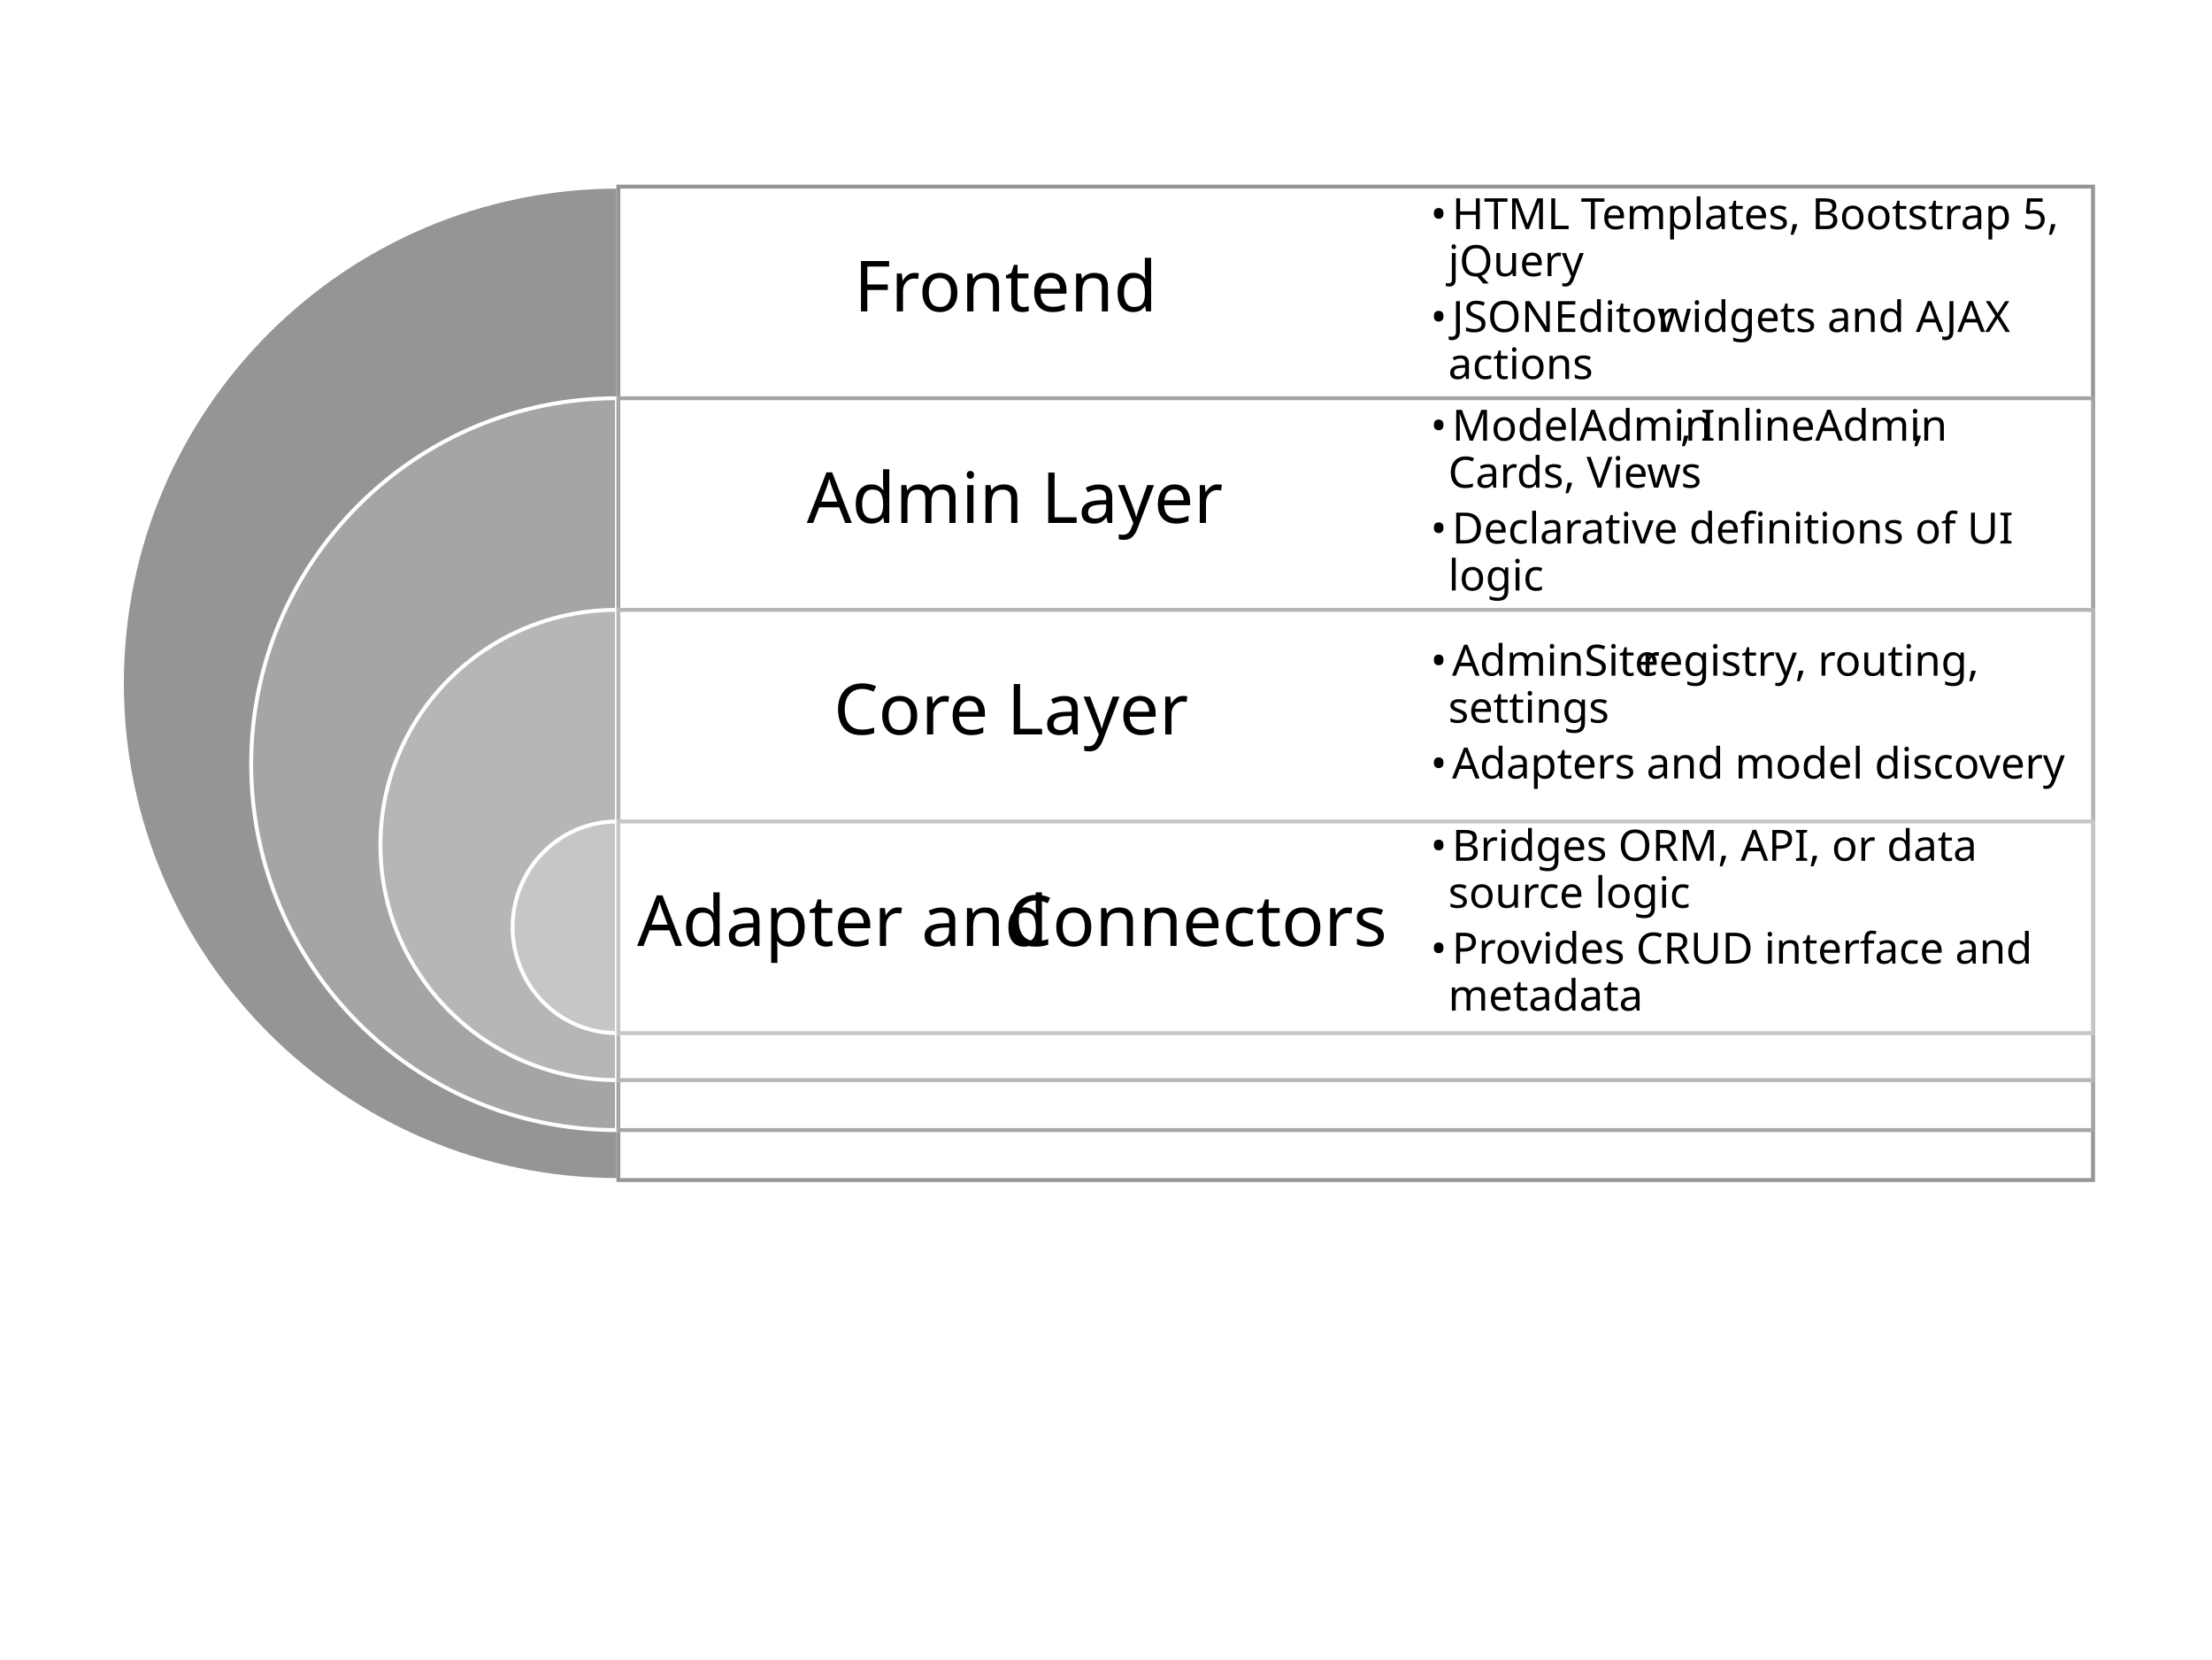
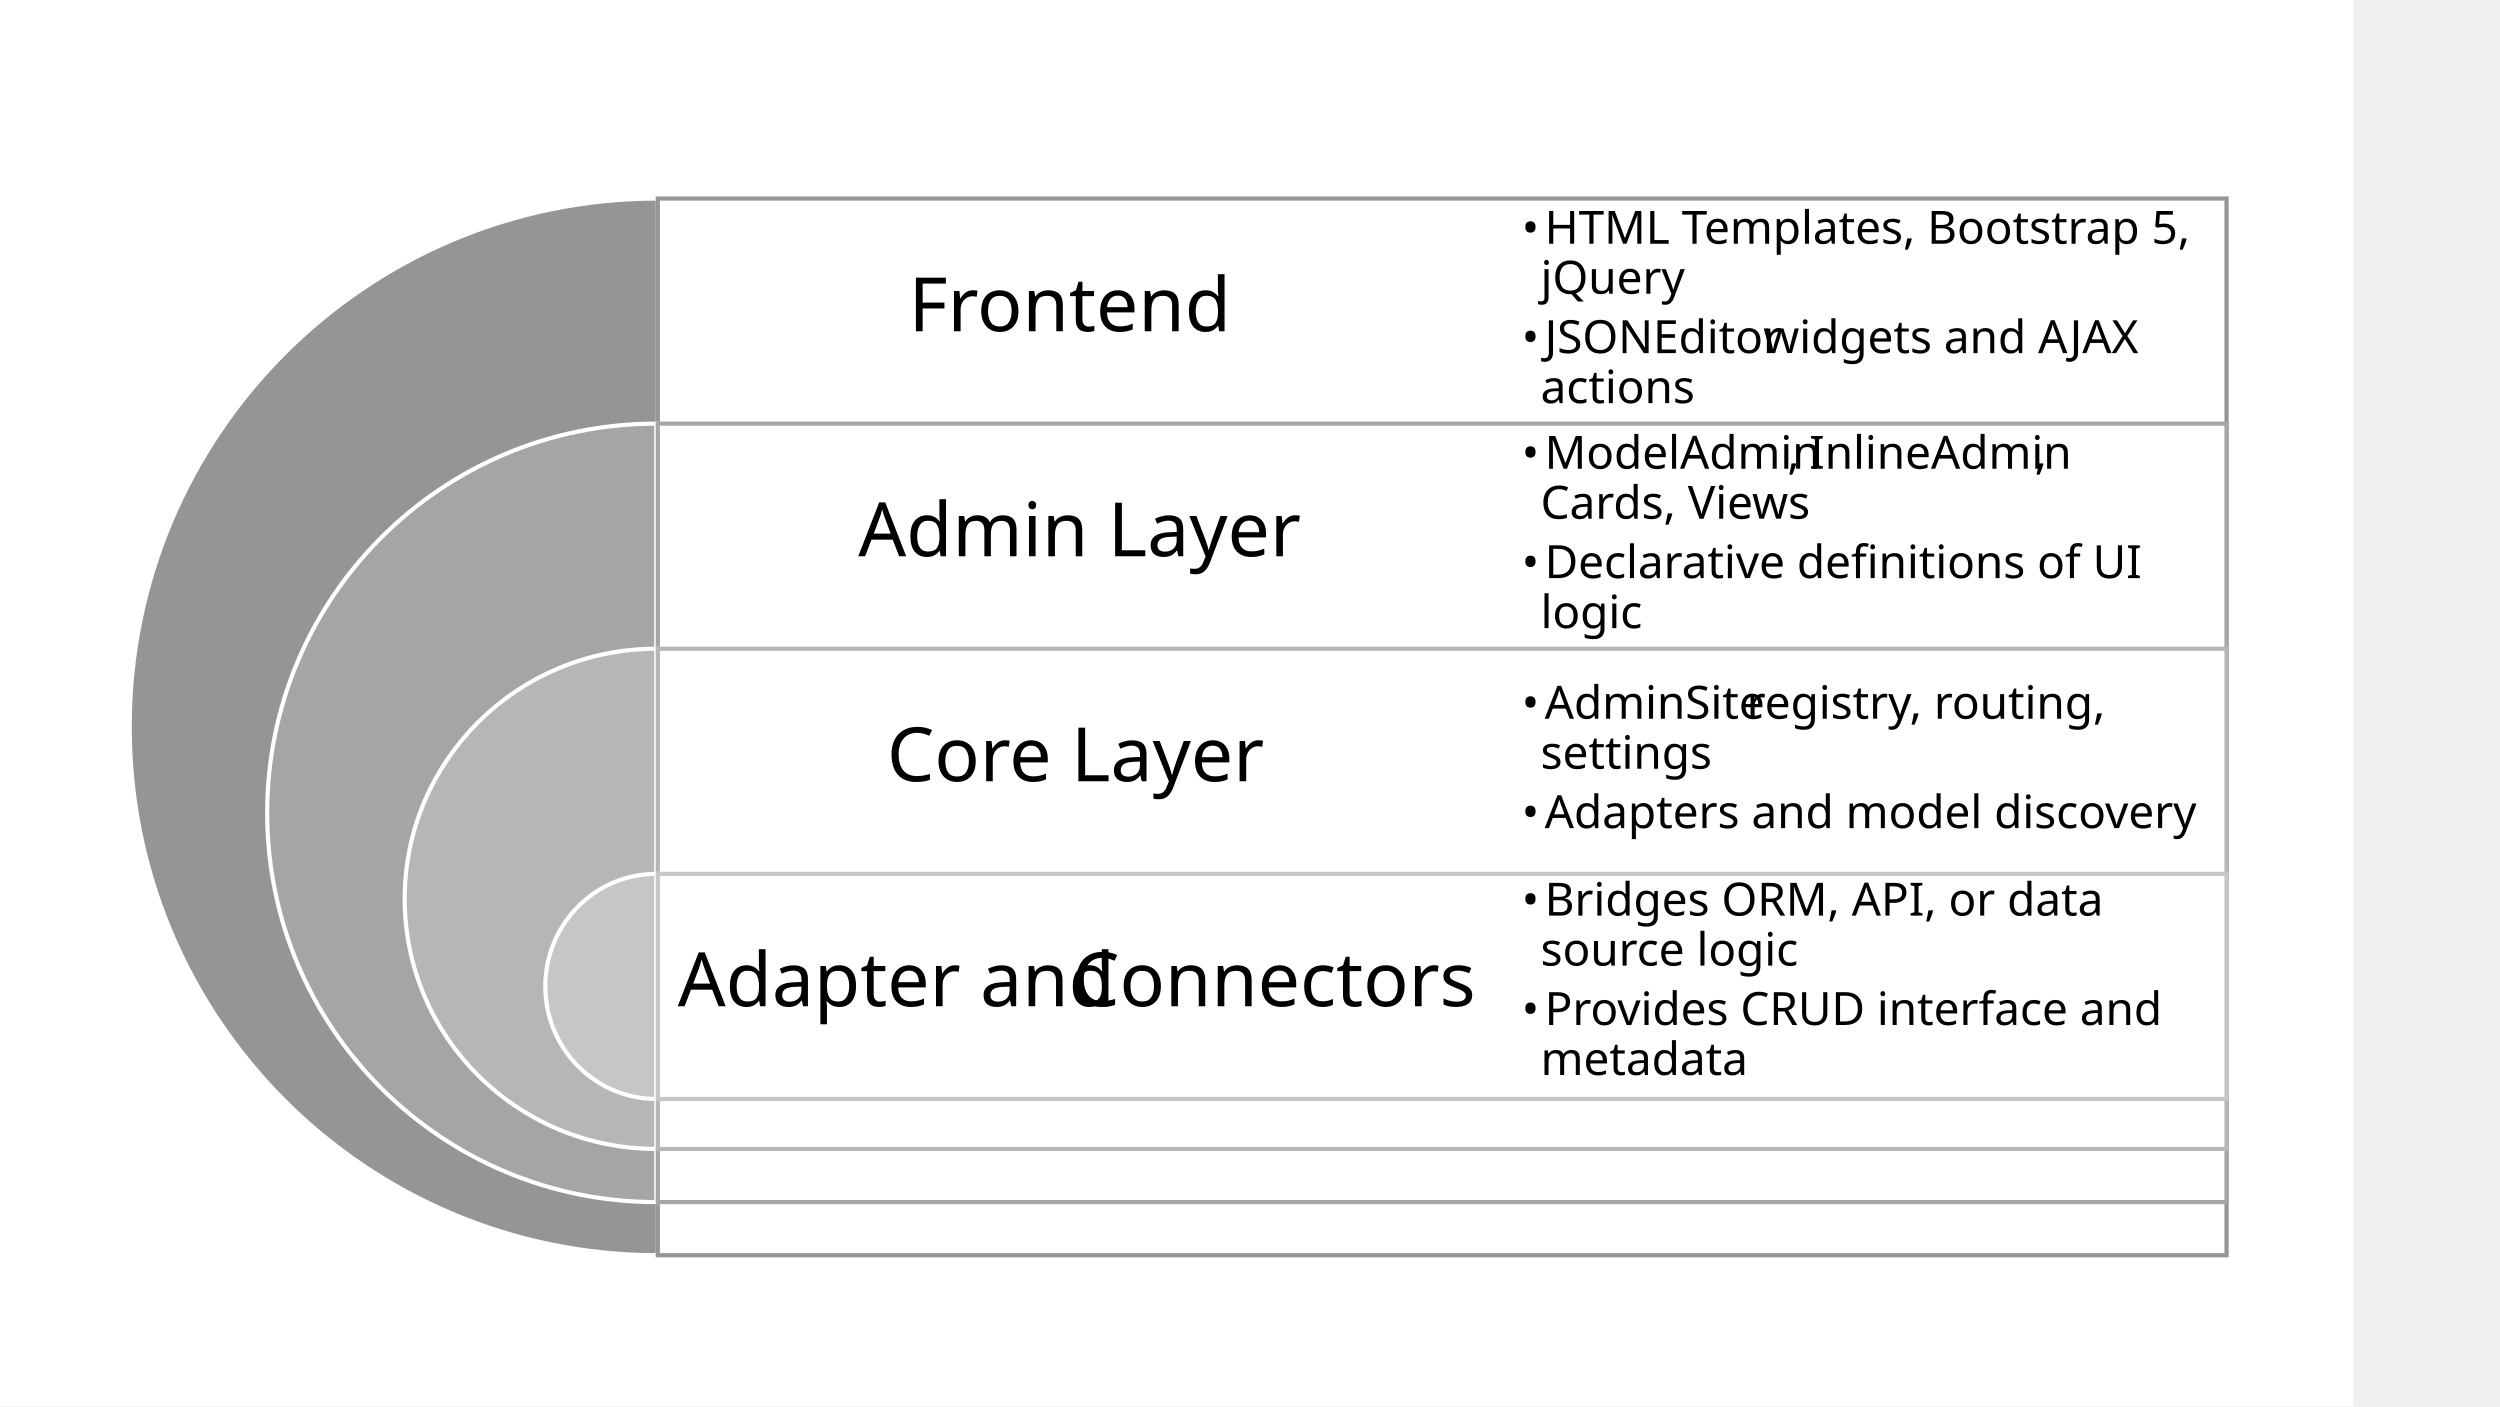
- <svg xmlns="http://www.w3.org/2000/svg" width="753" height="565" overflow="hidden">
+ <svg xmlns="http://www.w3.org/2000/svg" width="800" height="450" overflow="hidden">
  <defs>
    <clipPath id="clip0">
      <rect x="0" y="0" width="753" height="565" />
    </clipPath>
  </defs>
  <g clip-path="url(#clip0)">
    <rect x="0" y="0" width="753" height="565.25" fill="#FFFFFF" />
    <path d="M210.5 401.678C117.164 401.678 41.5 325.98 41.5 232.603 41.5 139.226 117.164 63.528 210.5 63.528L210.5 232.603Z" stroke="#FFFFFF" stroke-width="1.334" stroke-miterlimit="8" fill="#959595" fill-rule="evenodd" />
    <rect x="210.5" y="63.528" width="502" height="338.15" stroke="#959595" stroke-width="1.334" stroke-miterlimit="8" fill="#FFFFFF" fill-opacity="0.902" />
    <text font-family="Calibri,Calibri_MSFontService,sans-serif" font-weight="400" font-size="24.021" transform="matrix(1 0 0 1.00044 290.766 106)">Frontend</text>
    <path d="M210 384.67C141.241 384.67 85.5 328.905 85.5 260.115 85.5 191.325 141.241 135.56 210 135.56L210 260.115Z" stroke="#FFFFFF" stroke-width="1.334" stroke-miterlimit="8" fill="#A5A5A5" fill-rule="evenodd" />
    <rect x="210.5" y="135.56" width="502" height="249.11" stroke="#A5A5A5" stroke-width="1.334" stroke-miterlimit="8" fill="#FFFFFF" fill-opacity="0.902" />
    <text font-family="Calibri,Calibri_MSFontService,sans-serif" font-weight="400" font-size="24.021" transform="matrix(1 0 0 1.00044 274.642 178)">Admin Layer</text>
    <path d="M210 367.663C165.541 367.663 129.5 331.83 129.5 287.627 129.5 243.425 165.541 207.592 210 207.592L210 287.627Z" stroke="#FFFFFF" stroke-width="1.334" stroke-miterlimit="8" fill="#B6B6B6" fill-rule="evenodd" />
    <rect x="210.5" y="207.592" width="502" height="160.071" stroke="#B6B6B6" stroke-width="1.334" stroke-miterlimit="8" fill="#FFFFFF" fill-opacity="0.902" />
    <text font-family="Calibri,Calibri_MSFontService,sans-serif" font-weight="400" font-size="24.021" transform="matrix(1 0 0 1.00044 283.813 250)">Core Layer</text>
    <path d="M210 351.656C190.394 351.656 174.5 335.531 174.5 315.64 174.5 295.749 190.394 279.624 210 279.624L210 315.64Z" stroke="#FFFFFF" stroke-width="1.334" stroke-miterlimit="8" fill="#C6C6C6" fill-rule="evenodd" />
    <rect x="210.5" y="279.624" width="502" height="72.032" stroke="#C6C6C6" stroke-width="1.334" stroke-miterlimit="8" fill="#FFFFFF" fill-opacity="0.902" />
    <text font-family="Calibri,Calibri_MSFontService,sans-serif" font-weight="400" font-size="24.021" transform="matrix(1 0 0 1.00044 216.88 322)">Adapter and</text>
    <text font-family="Calibri,Calibri_MSFontService,sans-serif" font-weight="400" font-size="24.021" transform="matrix(1 0 0 1.00044 343.069 322)">Connectors</text>
    <text font-family="Calibri,Calibri_MSFontService,sans-serif" font-weight="400" font-size="14.68" transform="matrix(1 0 0 1.00044 486.987 78)">•</text>
    <text font-family="Calibri,Calibri_MSFontService,sans-serif" font-weight="400" font-size="14.68" transform="matrix(1 0 0 1.00044 494.297 78)">HTML Templates, Bootstrap 5,</text>
    <text font-family="Calibri,Calibri_MSFontService,sans-serif" font-weight="400" font-size="14.68" transform="matrix(1 0 0 1.00044 492.99 94)">jQuery</text>
    <text font-family="Calibri,Calibri_MSFontService,sans-serif" font-weight="400" font-size="14.68" transform="matrix(1 0 0 1.00044 486.987 113)">•</text>
    <text font-family="Calibri,Calibri_MSFontService,sans-serif" font-weight="400" font-size="14.68" transform="matrix(1 0 0 1.00044 494.297 113)">JSONEditor</text>
    <text font-family="Calibri,Calibri_MSFontService,sans-serif" font-weight="400" font-size="14.68" transform="matrix(1 0 0 1.00044 564.228 113)">widgets and AJAX</text>
    <text font-family="Calibri,Calibri_MSFontService,sans-serif" font-weight="400" font-size="14.68" transform="matrix(1 0 0 1.00044 492.99 129)">actions</text>
    <text font-family="Calibri,Calibri_MSFontService,sans-serif" font-weight="400" font-size="14.68" transform="matrix(1 0 0 1.00044 486.987 150)">•</text>
    <text font-family="Calibri,Calibri_MSFontService,sans-serif" font-weight="400" font-size="14.68" transform="matrix(1 0 0 1.00044 494.297 150)">ModelAdmin</text>
    <text font-family="Calibri,Calibri_MSFontService,sans-serif" font-weight="400" font-size="14.68" transform="matrix(1 0 0 1.00044 571.958 150)">,</text>
    <text font-family="Calibri,Calibri_MSFontService,sans-serif" font-weight="400" font-size="14.68" transform="matrix(1 0 0 1.00044 578.935 150)">InlineAdmin</text>
    <text font-family="Calibri,Calibri_MSFontService,sans-serif" font-weight="400" font-size="14.68" transform="matrix(1 0 0 1.00044 651.086 150)">,</text>
    <text font-family="Calibri,Calibri_MSFontService,sans-serif" font-weight="400" font-size="14.68" transform="matrix(1 0 0 1.00044 492.99 166)">Cards, Views</text>
    <text font-family="Calibri,Calibri_MSFontService,sans-serif" font-weight="400" font-size="14.68" transform="matrix(1 0 0 1.00044 486.987 185)">•</text>
    <text font-family="Calibri,Calibri_MSFontService,sans-serif" font-weight="400" font-size="14.68" transform="matrix(1 0 0 1.00044 494.297 185)">Declarative definitions of UI</text>
    <text font-family="Calibri,Calibri_MSFontService,sans-serif" font-weight="400" font-size="14.68" transform="matrix(1 0 0 1.00044 492.99 201)">logic</text>
    <text font-family="Calibri,Calibri_MSFontService,sans-serif" font-weight="400" font-size="14.68" transform="matrix(1 0 0 1.00044 486.987 230)">•</text>
    <text font-family="Calibri,Calibri_MSFontService,sans-serif" font-weight="400" font-size="14.68" transform="matrix(1 0 0 1.00044 494.297 230)">AdminSite</text>
    <text font-family="Calibri,Calibri_MSFontService,sans-serif" font-weight="400" font-size="14.68" transform="matrix(1 0 0 1.00044 558.939 230)">registry, routing,</text>
    <text font-family="Calibri,Calibri_MSFontService,sans-serif" font-weight="400" font-size="14.68" transform="matrix(1 0 0 1.00044 492.99 246)">settings</text>
    <text font-family="Calibri,Calibri_MSFontService,sans-serif" font-weight="400" font-size="14.68" transform="matrix(1 0 0 1.00044 486.987 265)">•</text>
    <text font-family="Calibri,Calibri_MSFontService,sans-serif" font-weight="400" font-size="14.68" transform="matrix(1 0 0 1.00044 494.297 265)">Adapters and model discovery</text>
    <text font-family="Calibri,Calibri_MSFontService,sans-serif" font-weight="400" font-size="14.68" transform="matrix(1 0 0 1.00044 486.987 293)">•</text>
    <text font-family="Calibri,Calibri_MSFontService,sans-serif" font-weight="400" font-size="14.68" transform="matrix(1 0 0 1.00044 494.297 293)">Bridges ORM, API, or data</text>
    <text font-family="Calibri,Calibri_MSFontService,sans-serif" font-weight="400" font-size="14.68" transform="matrix(1 0 0 1.00044 492.99 309)">source logic</text>
    <text font-family="Calibri,Calibri_MSFontService,sans-serif" font-weight="400" font-size="14.68" transform="matrix(1 0 0 1.00044 486.987 328)">•</text>
    <text font-family="Calibri,Calibri_MSFontService,sans-serif" font-weight="400" font-size="14.68" transform="matrix(1 0 0 1.00044 494.297 328)">Provides CRUD interface and</text>
    <text font-family="Calibri,Calibri_MSFontService,sans-serif" font-weight="400" font-size="14.68" transform="matrix(1 0 0 1.00044 492.99 344)">metadata</text>
  </g>
</svg>
